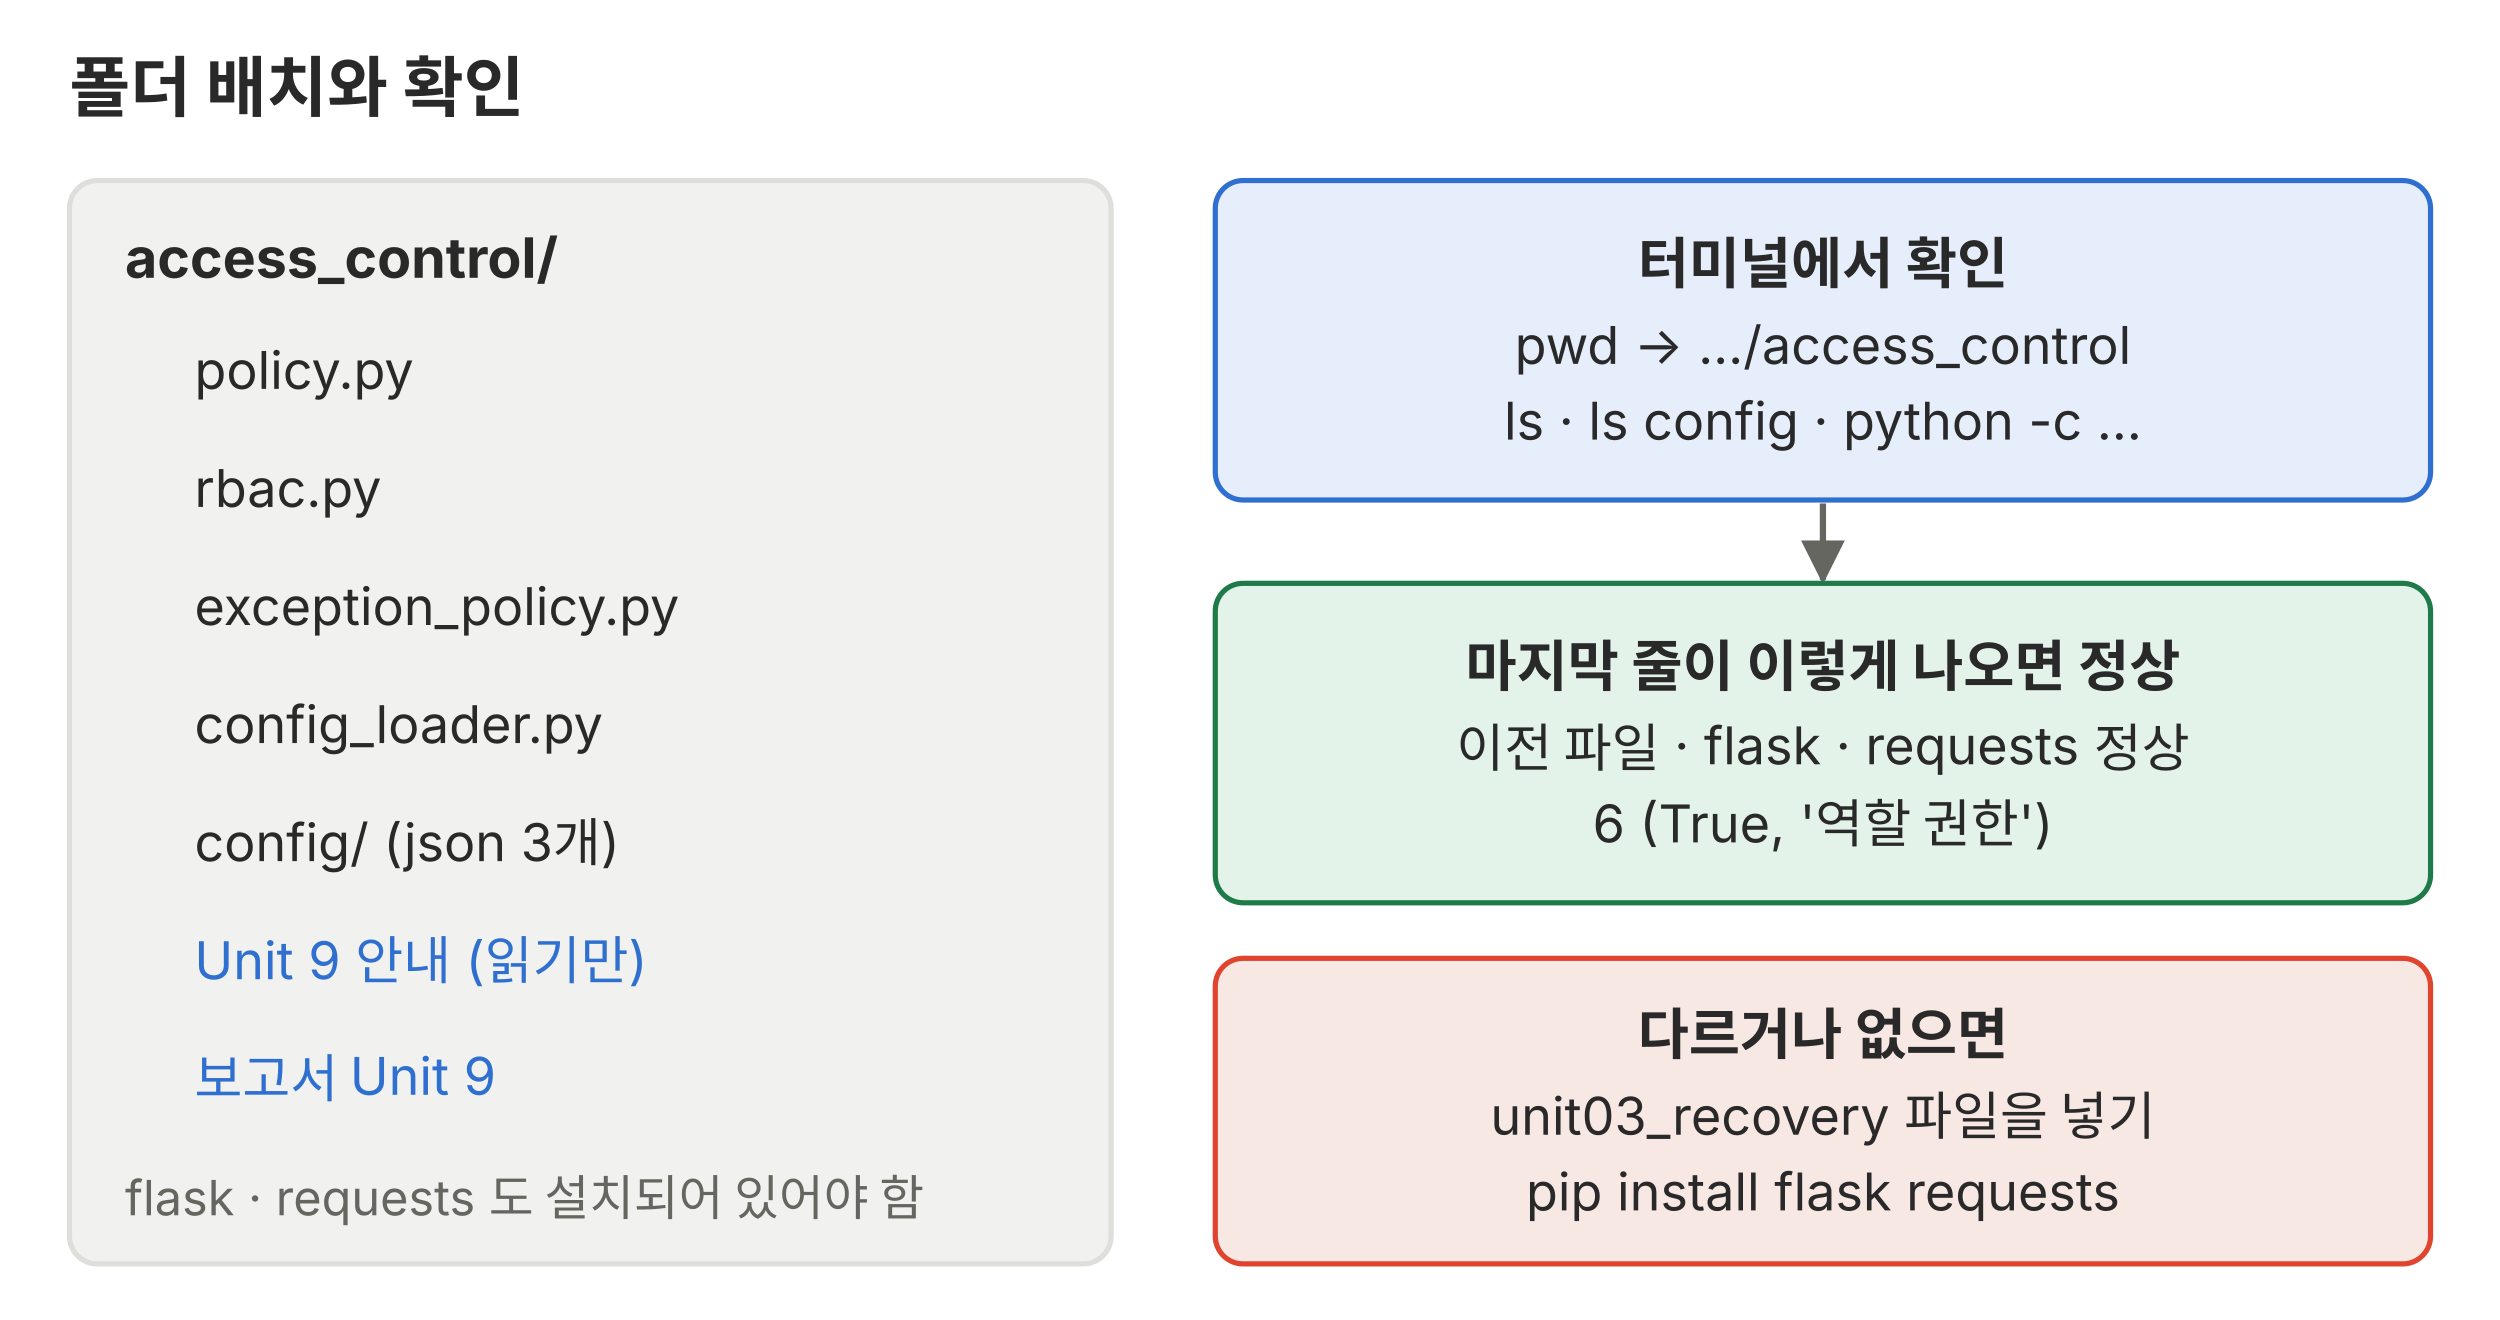
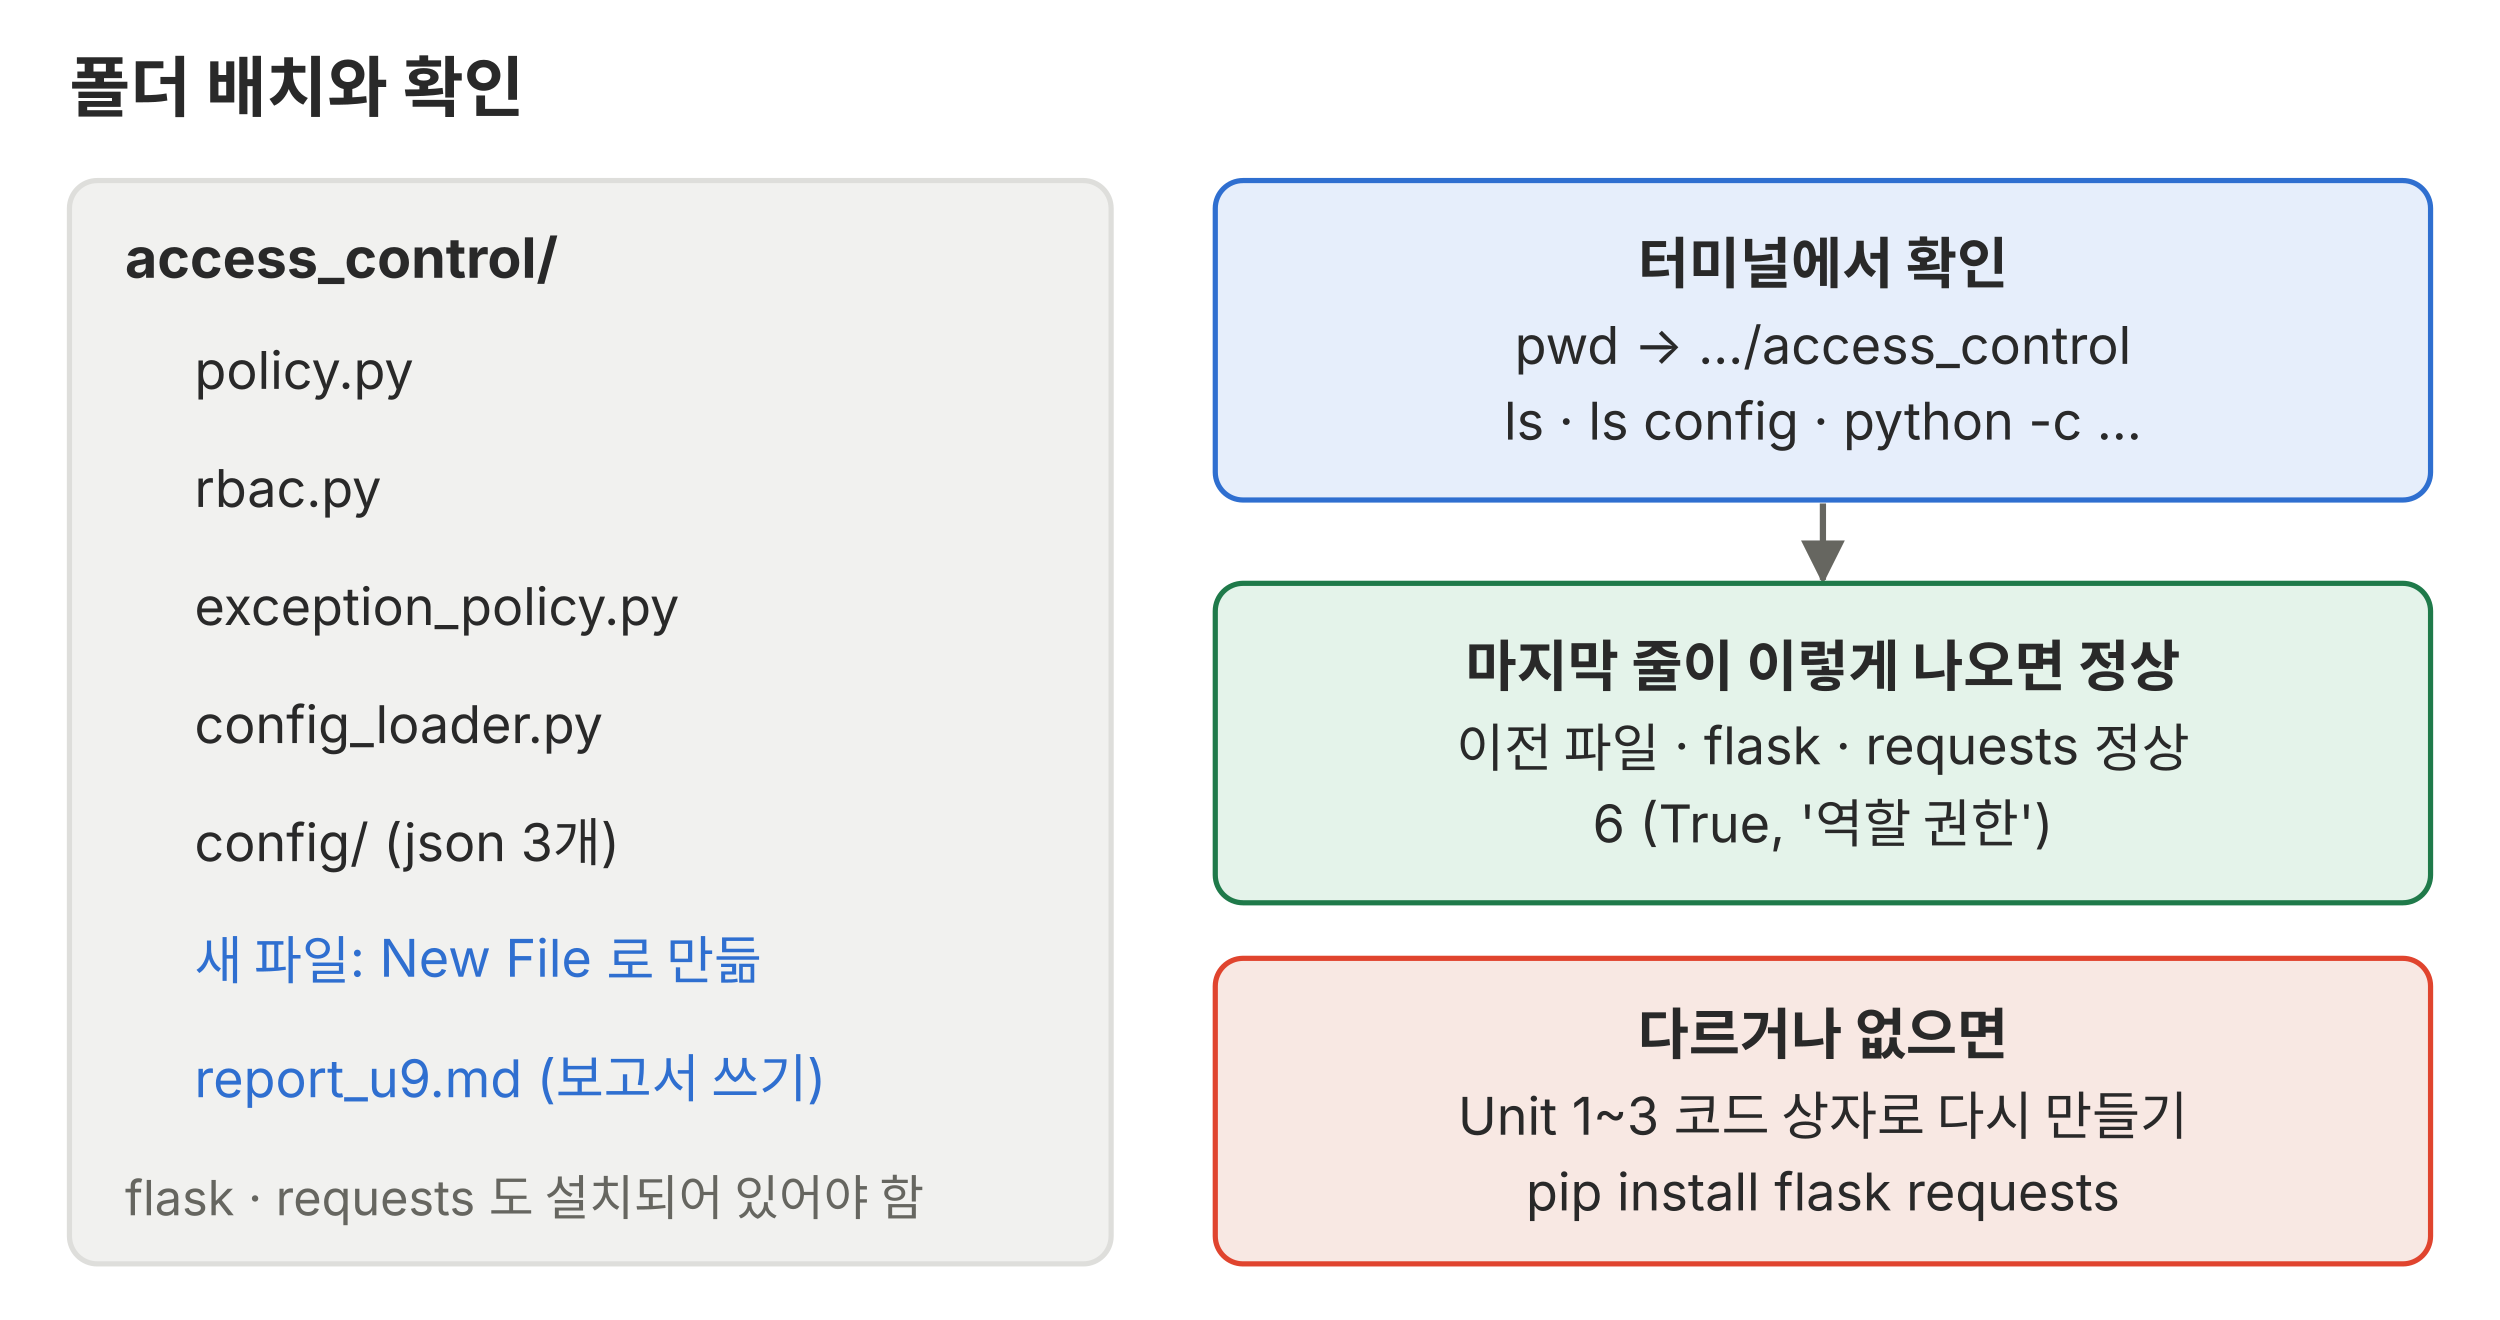
<svg xmlns="http://www.w3.org/2000/svg" viewBox="0 0 720 380" role="img">
  <defs>
    <marker id="a-p02" viewBox="0 0 10 10" refX="9" refY="5" markerWidth="7" markerHeight="7" orient="auto-start-reverse">
      <path d="M0,0 L10,5 L0,10 z" fill="#666660" />
    </marker>
  </defs>
  <g font-family="Pretendard, 'Noto Sans KR', -apple-system, 'Segoe UI', sans-serif">
    <text x="20" y="32" font-size="19" fill="#292929" font-weight="700">폴더 배치와 확인</text>
    <rect x="20" y="52" width="300" height="312" rx="8" fill="#f1f1ef" stroke="#dededb" stroke-width="1.5" />
    <text x="36" y="80" font-size="16" fill="#292929" font-weight="700">access_control/</text>
    <text x="56" y="112" font-size="15" fill="#292929">policy.py</text>
    <text x="56" y="146" font-size="15" fill="#292929">rbac.py</text>
    <text x="56" y="180" font-size="15" fill="#292929">exception_policy.py</text>
    <text x="56" y="214" font-size="15" fill="#292929">config_loader.py</text>
    <text x="56" y="248" font-size="15" fill="#292929">config/ (json 3개)</text>
-     <text x="56" y="282" font-size="15" fill="#2f6fd0">Unit 9 안내 (읽기만)</text>
-     <text x="56" y="316" font-size="15" fill="#2f6fd0">보고서 Unit 9</text>
+     <text x="56" y="282" font-size="15" fill="#2f6fd0">새 파일: New File 로 만듦</text>
+     <text x="56" y="316" font-size="15" fill="#2f6fd0">report_u9.md (보고서 쓰기)</text>
    <text x="36" y="350" font-size="14" fill="#666660">flask · requests 도 설치되어 있어야 함</text>
    <rect x="350" y="52" width="350" height="92" rx="8" fill="#e6eefb" stroke="#2f6fd0" stroke-width="1.5" />
    <text x="525" y="81.6" font-size="16" fill="#292929" text-anchor="middle" font-weight="700">터미널에서 확인</text>
    <text x="525" y="104.8" font-size="15" fill="#292929" text-anchor="middle">pwd → …/access_control</text>
    <text x="525" y="126.6" font-size="15" fill="#292929" text-anchor="middle">ls · ls config · python -c …</text>
    <polyline points="525,145 525,167" fill="none" stroke="#666660" stroke-width="1.8" marker-end="url(#a-p02)" />
    <rect x="350" y="168" width="350" height="92" rx="8" fill="#e4f3ea" stroke="#1f7a4a" stroke-width="1.5" />
    <text x="525" y="197.6" font-size="16" fill="#292929" text-anchor="middle" font-weight="700">마지막 줄이 이렇게 나오면 정상</text>
    <text x="525" y="220.8" font-size="15" fill="#292929" text-anchor="middle">이전 파일 · flask · requests 정상</text>
    <text x="525" y="242.6" font-size="15" fill="#292929" text-anchor="middle">6 (True, '역할 권한')</text>
    <rect x="350" y="276" width="350" height="88" rx="8" fill="#f8e8e3" stroke="#e0442e" stroke-width="1.5" />
    <text x="525" y="303.6" font-size="16" fill="#292929" text-anchor="middle" font-weight="700">다르거나 없으면</text>
-     <text x="525" y="326.8" font-size="15" fill="#292929" text-anchor="middle">unit03_recovery 파일을 넣기</text>
+     <text x="525" y="326.8" font-size="15" fill="#292929" text-anchor="middle">Unit 1~3 코드 상자로 다시 만들기</text>
    <text x="525" y="348.6" font-size="15" fill="#292929" text-anchor="middle">pip install flask requests</text>
  </g>
</svg>
